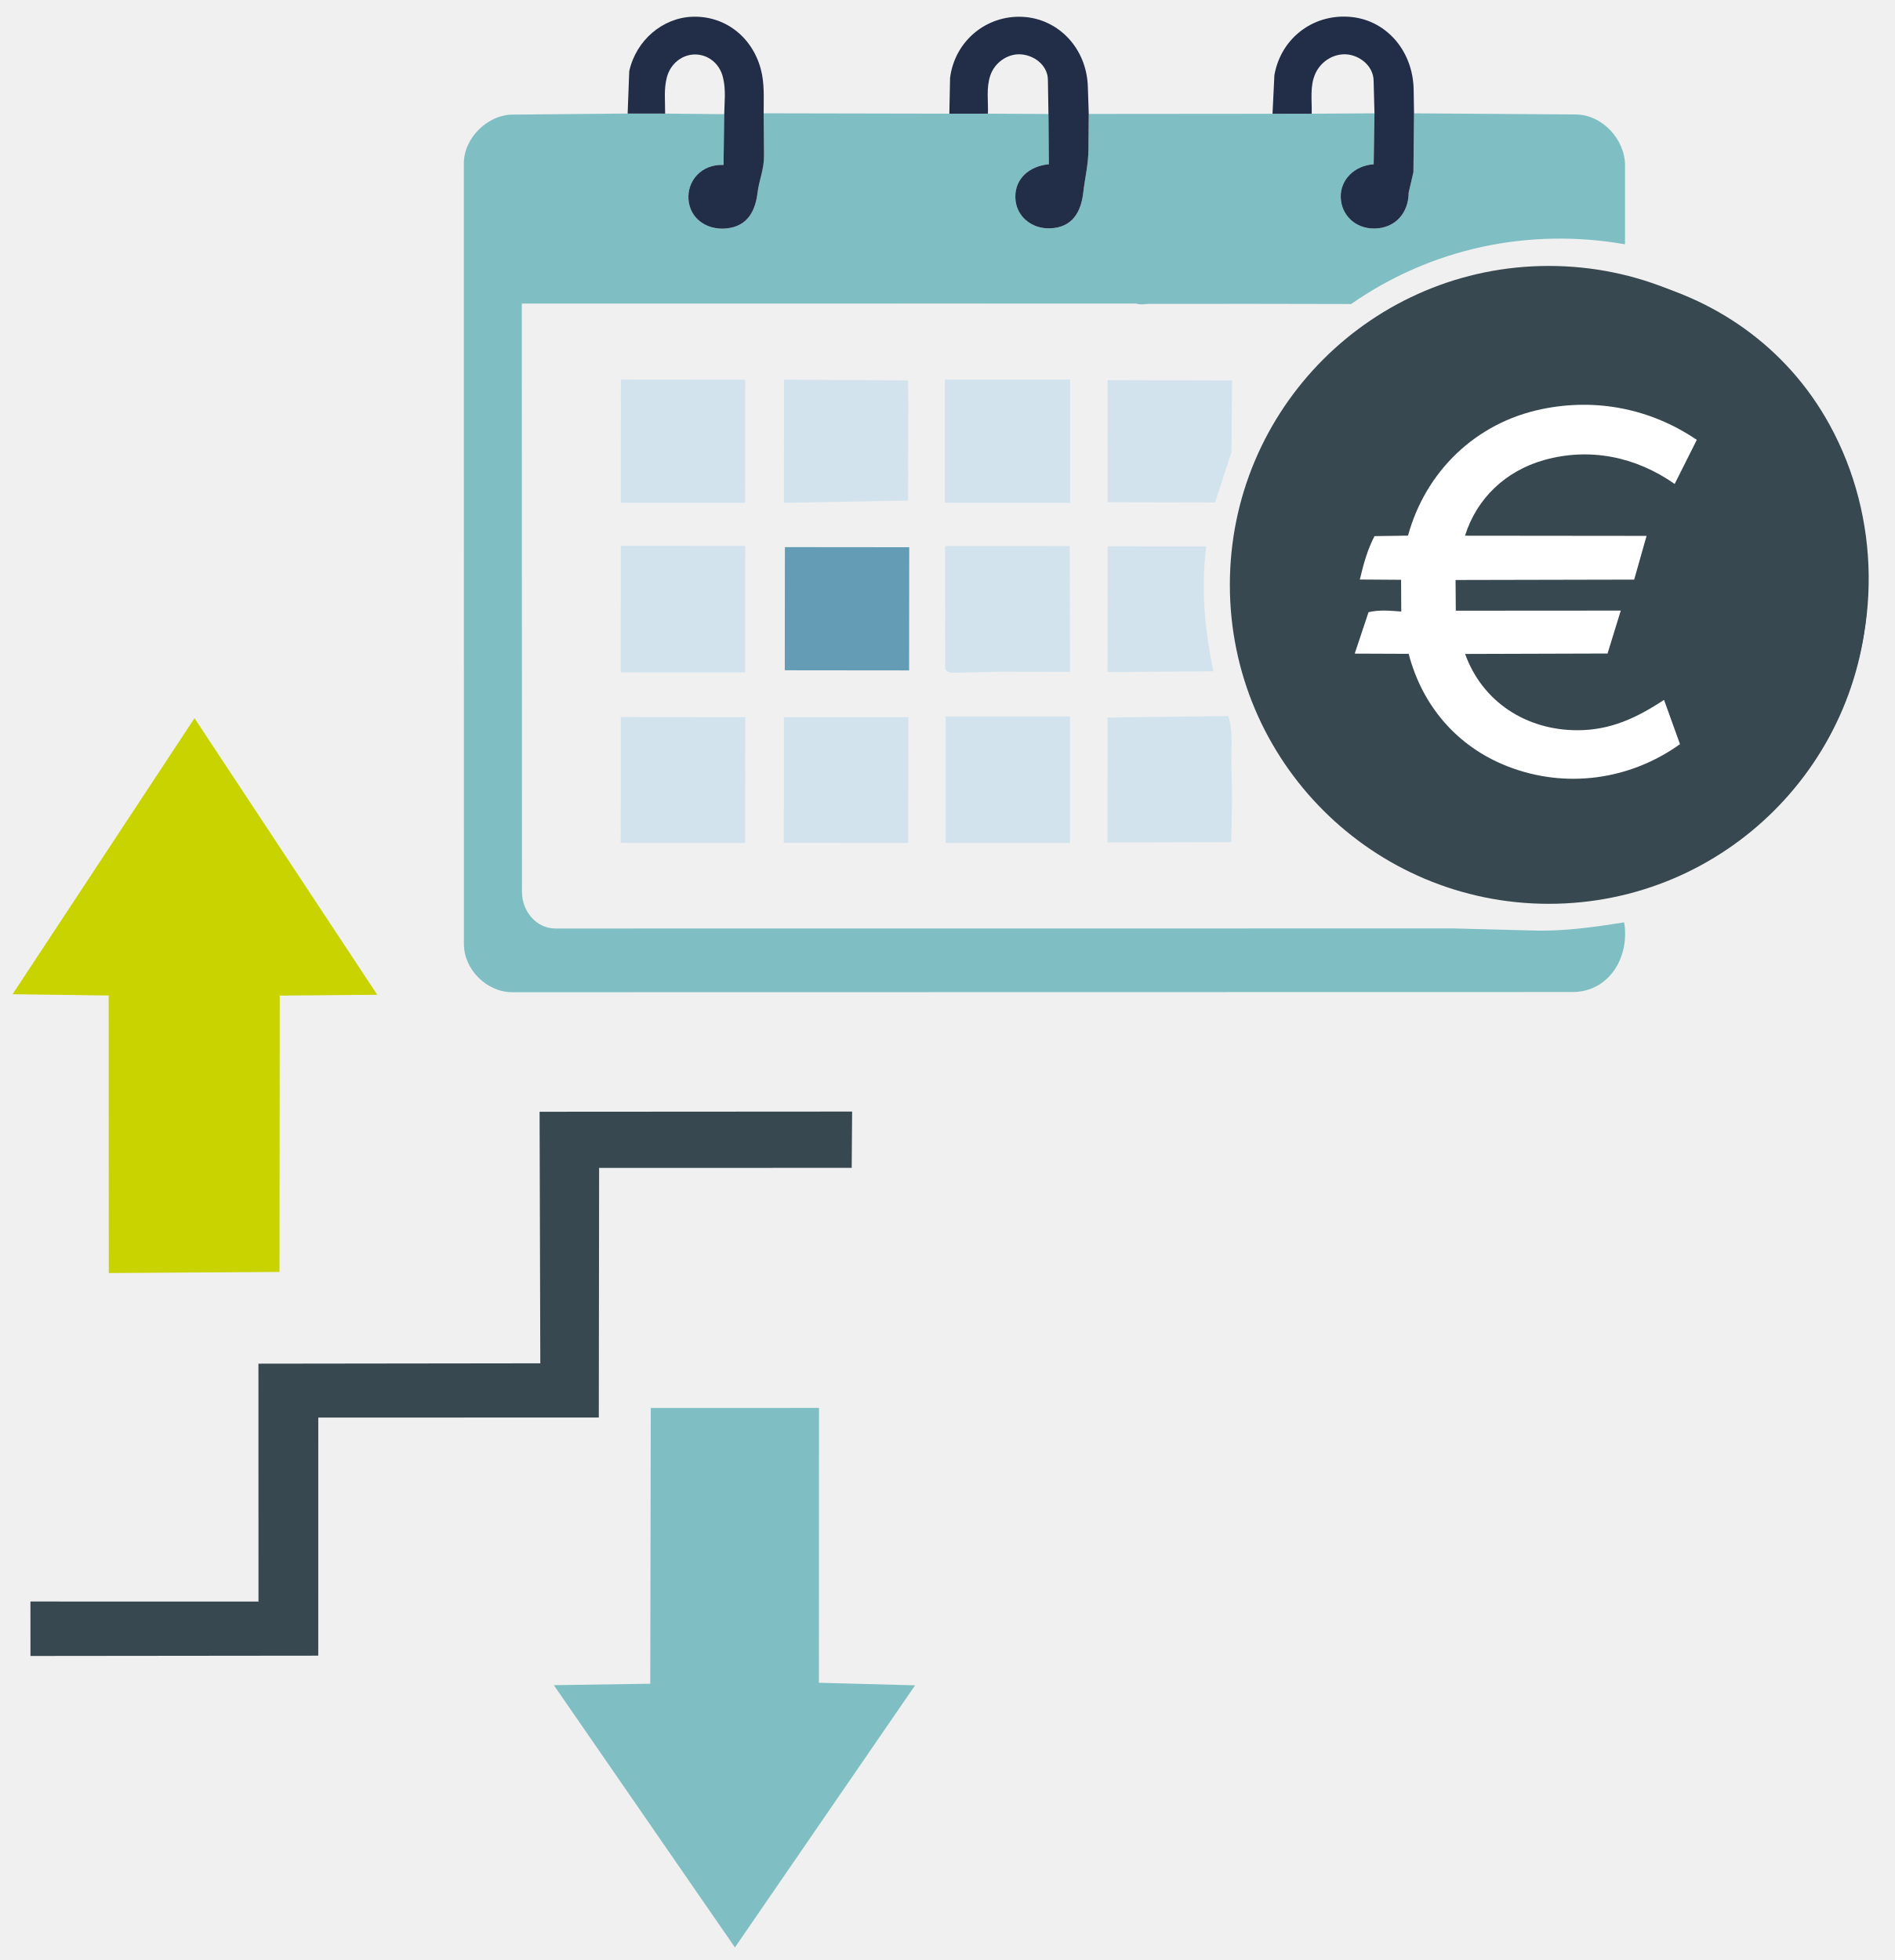
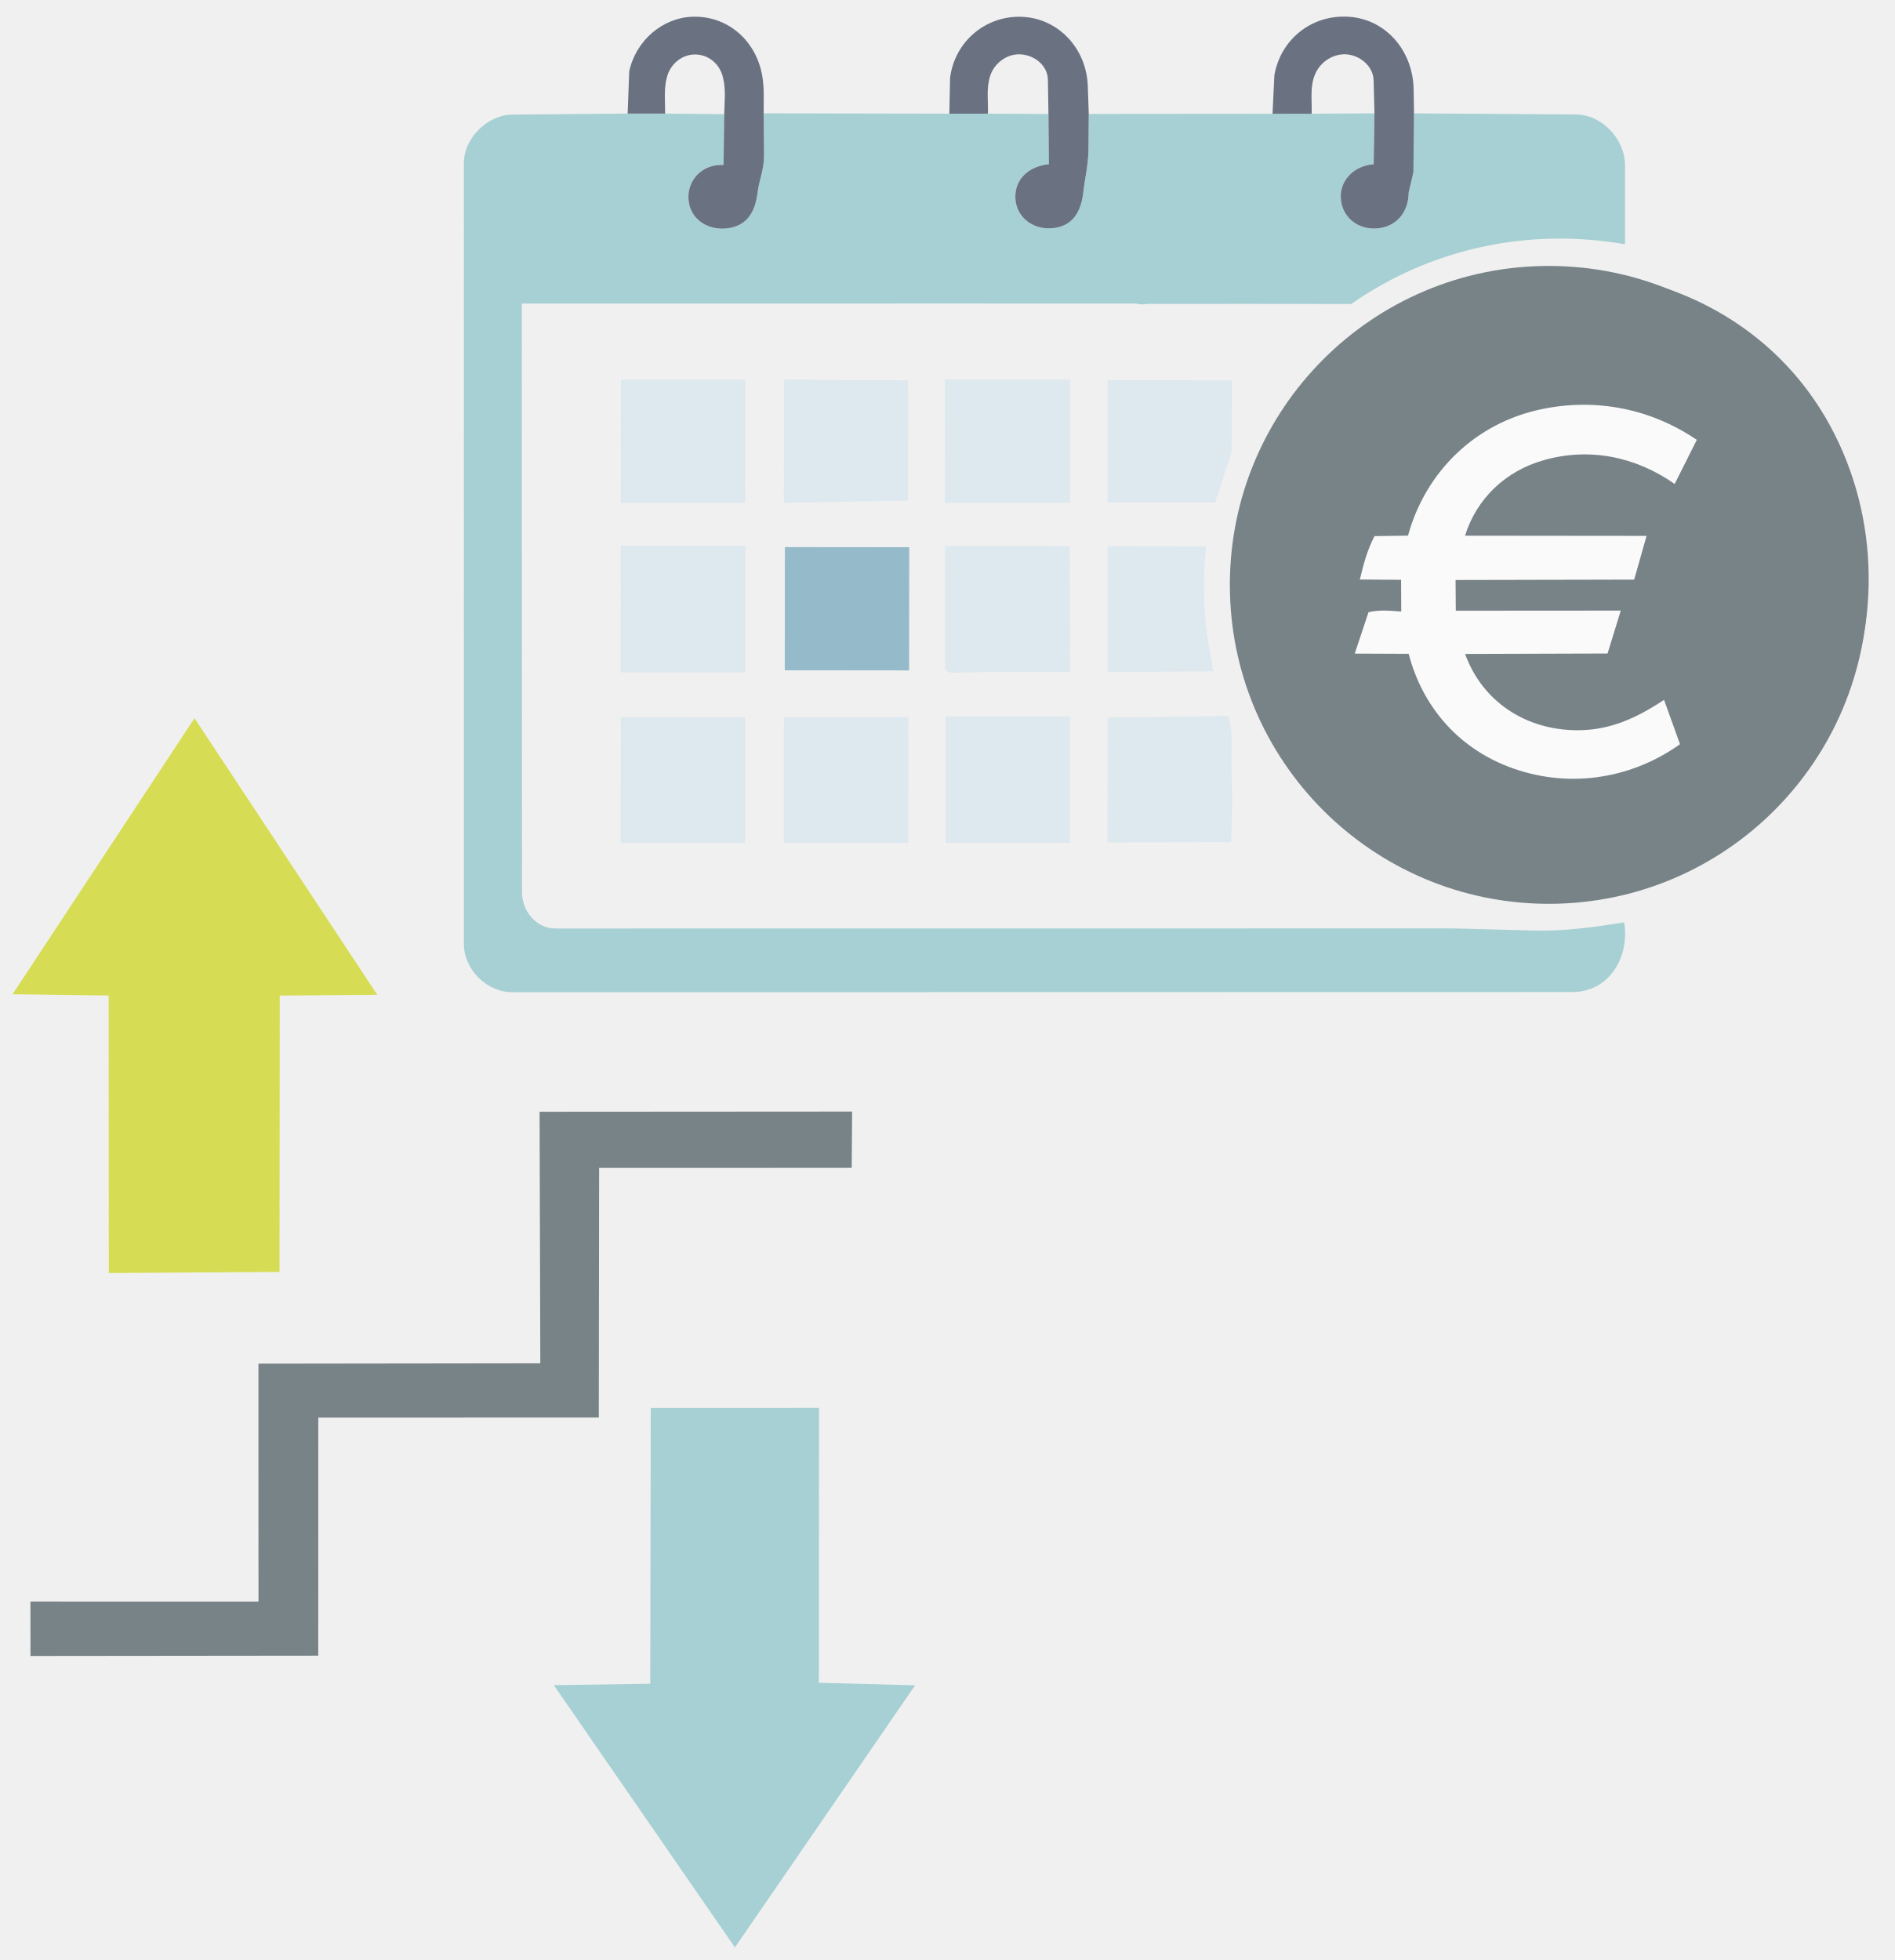
- <svg xmlns="http://www.w3.org/2000/svg" version="1.1" viewBox="0 0 301.18 311.639">
+ <svg xmlns="http://www.w3.org/2000/svg" opacity="0.65" version="1.1" viewBox="0 0 301.18 311.639">
  <defs>
    <clipPath id="clip_1">
      <path transform="matrix(1,0,0,-1,-420.1887,355.8466)" d="M420.189 44.207H721.369V355.847H420.189Z" />
    </clipPath>
    <clipPath id="clip_2">
      <path transform="matrix(1,0,0,-1,-420.1887,355.8466)" d="M0 0H842V482H0Z" />
    </clipPath>
  </defs>
  <g clip-path="url(#clip_1)">
    <g clip-path="url(#clip_2)">
      <path transform="matrix(1,0,0,-1,-420.1887,355.8466)" d="M464.628 153.609 437.483 153.432 437.466 197.563 422.189 197.766 451.114 241.656 480.169 197.68 464.667 197.547 464.628 153.609" fill="#c8d300" />
      <path transform="matrix(1,0,0,-1,-420.1887,355.8466)" d="M565.685 87.883 537.037 46.207 508.245 87.904 523.575 88.136 523.656 131.98 550.405 131.987 550.39 88.289 565.685 87.883" fill="#7fbfc4" />
      <path transform="matrix(1,0,0,-1,-420.1887,355.8466)" d="M470.79 92.596 425.033 92.549 425.027 101.205 461.286 101.2 461.278 139.024 506.095 139.08 505.979 179.078 555.671 179.109 555.603 170.157 515.443 170.152 515.394 130.462 470.794 130.451 470.79 92.596" fill="#384850" />
      <path transform="matrix(1,0,0,-1,-420.1887,355.8466)" d="M519.98 337.792 525.939 337.783 535.336 337.693 535.229 329.623C531.681 329.772 529.421 327.061 529.656 324.107 529.898 321.067 532.578 319.229 535.667 319.526 538.981 319.844 540.272 322.207 540.633 325.209 540.868 327.164 541.684 328.925 541.665 331.1L541.607 337.832 571.128 337.774 577.263 337.776 586.887 337.722 586.952 329.733C583.771 329.414 581.579 327.4 581.62 324.496 581.663 321.545 584.121 319.43 587.157 319.542 590.684 319.673 592.072 322.139 592.426 325.278 592.683 327.557 593.223 329.627 593.244 332.076L593.294 337.73 622.509 337.755 628.738 337.769 638.721 337.827 638.594 329.726C635.454 329.508 633.291 327.192 633.358 324.51 633.428 321.652 635.673 319.478 638.717 319.514 642.014 319.553 644.136 321.97 644.154 325.217L644.913 328.472 645.01 337.825 670.696 337.649C674.932 337.625 678.555 333.692 678.555 329.55L678.554 317.006C663.191 319.678 647.742 316.38 635.013 307.508L616.126 307.542 614.016 307.527 602.984 307.534C602.3 307.535 601.581 307.329 600.879 307.576L574.559 307.585 503.153 307.58 503.181 213.972C503.182 211.042 505.401 208.215 508.496 208.216L651.309 208.228 664.095 207.892C669.042 207.762 673.756 208.46 678.42 209.189 679.335 203.718 676.071 198.115 670.184 198.113L501.651 198.083C497.544 198.083 493.947 201.729 493.947 205.744L493.937 329.861C493.937 333.993 497.82 337.589 501.605 337.623L519.98 337.792" fill="#7fbfc4" />
      <path transform="matrix(1,0,0,-1,-420.1887,355.8466)" d="M571.486 269.032 590.27 269.022 590.312 249.021 578.903 249.043 571.933 248.878C571.321 248.864 570.756 248.984 570.529 249.39 570.427 249.572 570.466 249.885 570.467 250.151L570.451 269.023 571.486 269.032" fill="#d3e3ee" />
      <path transform="matrix(1,0,0,-1,-420.1887,355.8466)" d="M570.543 221.823H590.305V241.941H570.543Z" fill="#d3e3ee" />
      <path transform="matrix(1,0,0,-1,-420.1887,355.8466)" d="M615.475 241.995C616.277 239.571 615.924 236.875 615.976 234.308L616.092 228.606 616.057 227.439 615.941 221.943 596.272 221.896 596.283 241.767 615.475 241.995" fill="#d3e3ee" />
      <path transform="matrix(1,0,0,-1,-420.1887,355.8466)" d="M559.472 295.395 564.555 295.356 564.607 291.625 564.587 287.504 564.571 282.643 564.575 280.66 564.57 276.253 544.816 275.905 544.849 295.485 559.472 295.395" fill="#d3e3ee" />
      <path transform="matrix(1,0,0,-1,-420.1887,355.8466)" d="M570.415 275.902 570.416 295.498 590.322 295.498V275.901L570.415 275.902" fill="#d3e3ee" />
      <path transform="matrix(1,0,0,-1,-420.1887,355.8466)" d="M616.079 295.351 616.046 291.695 615.985 283.956 613.384 275.96 596.298 275.996 596.291 295.402 616.079 295.351" fill="#d3e3ee" />
      <path transform="matrix(1,0,0,-1,-420.1887,355.8466)" d="M593.294 337.73 593.245 332.076C593.223 329.628 592.683 327.557 592.427 325.279 592.073 322.138 590.684 319.673 587.158 319.543 584.121 319.431 581.663 321.544 581.621 324.497 581.579 327.401 583.771 329.415 586.953 329.734L586.887 337.722 586.798 343.161C586.76 345.544 584.486 347.193 582.235 347.213 580.356 347.23 578.35 345.941 577.639 343.837 576.971 341.859 577.329 339.756 577.263 337.776L571.128 337.773 571.244 343.475C572.02 349.422 577.102 353.459 582.782 353.169 588.488 352.877 592.942 348.164 593.146 342.115L593.294 337.73" fill="#222e47" />
      <path transform="matrix(1,0,0,-1,-420.1887,355.8466)" d="M645.011 337.826 644.913 328.473 644.155 325.218C644.137 321.971 642.014 319.553 638.718 319.514 635.674 319.478 633.429 321.653 633.358 324.511 633.292 327.193 635.454 329.509 638.595 329.727L638.721 337.828 638.584 343.066C638.523 345.406 636.315 347.088 634.213 347.207 632.27 347.317 630.241 346.158 629.325 344.153 628.413 342.156 628.802 339.866 628.739 337.768L622.51 337.755 622.808 343.902C623.897 350 629.308 353.847 635.266 353.121 640.794 352.447 644.85 347.615 644.949 341.605L645.011 337.826" fill="#222e47" />
      <path transform="matrix(1,0,0,-1,-420.1887,355.8466)" d="M541.607 337.832 541.665 331.1C541.684 328.924 540.867 327.164 540.634 325.209 540.272 322.207 538.981 319.844 535.668 319.526 532.577 319.23 529.899 321.067 529.657 324.108 529.422 327.061 531.681 329.773 535.228 329.623L535.336 337.694C535.361 339.566 535.647 341.534 535.118 343.612 534.558 345.812 532.726 347.18 530.703 347.186 528.699 347.193 526.827 345.789 526.23 343.608 525.699 341.667 525.962 339.702 525.939 337.783L519.98 337.792 520.232 344.518C521.313 349.441 525.533 352.986 530.194 353.181 535.353 353.396 539.72 350.074 541.134 344.923 541.788 342.544 541.587 340.115 541.607 337.832" fill="#222e47" />
      <path transform="matrix(1,0,0,-1,-420.1887,355.8466)" d="M613.119 249.111 596.277 248.992 596.299 268.99 611.966 268.966C611.136 262.154 611.736 255.587 613.119 249.111" fill="#d3e3ee" />
      <path transform="matrix(1,0,0,-1,-420.1887,355.8466)" d="M518.886 269.061 538.673 269.054 538.666 248.932 518.879 248.939 518.886 269.061" fill="#d3e3ee" />
      <path transform="matrix(1,0,0,-1,-420.1887,355.8466)" d="M518.897 241.835 538.682 241.816 538.663 221.803 518.877 221.822 518.897 241.835" fill="#d3e3ee" />
      <path transform="matrix(1,0,0,-1,-420.1887,355.8466)" d="M544.816 241.819 564.609 241.812 564.602 221.818 544.809 221.824 544.816 241.819" fill="#d3e3ee" />
      <path transform="matrix(1,0,0,-1,-420.1887,355.8466)" d="M518.907 295.503 538.674 295.484 538.655 275.901 518.888 275.921 518.907 295.503" fill="#d3e3ee" />
      <path transform="matrix(1,0,0,-1,-420.1887,355.8466)" d="M544.982 268.854 564.749 268.836 564.73 249.252 544.963 249.272 544.982 268.854" fill="#649cb5" />
      <path transform="matrix(1,0,0,-1,-420.1887,355.8466)" d="M717.151 262.852C717.151 234.845 694.447 212.141 666.44 212.141 638.432 212.141 615.728 234.845 615.728 262.852 615.728 290.86 638.432 313.563 666.44 313.563 694.447 313.563 717.151 290.86 717.151 262.852" fill="#384850" />
      <path transform="matrix(1,0,0,-1,-420.1887,355.8466)" d="M619.052 249.277C618.887 249.714 618.737 250.402 618.338 250.741 618.657 252.83 617.763 255.35 617.777 257.498L617.846 268.507 618.892 275.272 619.59 277.936 622.187 284.159 623.943 288.303 627.621 293.345 632.334 298.99 635.302 301.437C636.189 302.169 638.295 302.499 637.744 304.177 638.825 304.075 639.187 304.15 640.347 304.866 664.383 319.708 697.35 313.362 711.094 288.289 719.176 273.546 719.369 255.335 711.644 240.303 703.15 223.774 686.19 213.764 667.786 213.143 653.563 212.662 640.517 217.803 630.786 228.145L625.869 234.503 622.278 240.746 619.052 249.277" fill="#384850" />
      <path transform="matrix(1,0,0,-1,-420.1887,355.8466)" d="M671.046 239.739C662.839 239.723 655.868 244.264 653.132 251.869L675.778 251.938 677.881 258.764 651.651 258.747 651.614 263.627 680.011 263.688 681.982 270.641 653.116 270.67C654.982 276.643 659.623 280.974 665.621 282.678 672.896 284.745 680.256 283.251 686.448 278.897L689.969 285.908C682.616 290.896 673.938 292.582 665.312 290.793 654.812 288.615 646.864 280.909 644.05 270.681L638.724 270.602C637.609 268.442 637.002 266.266 636.393 263.703L642.953 263.658 642.979 258.611C641.043 258.761 639.537 258.904 637.776 258.511L635.582 251.923 644.158 251.888C646.32 243.606 651.867 237.116 659.921 233.981 669.044 230.431 679.238 231.759 687.298 237.523L684.758 244.568C680.438 241.711 676.249 239.749 671.046 239.739" fill="#ffffff" />
    </g>
  </g>
</svg>
